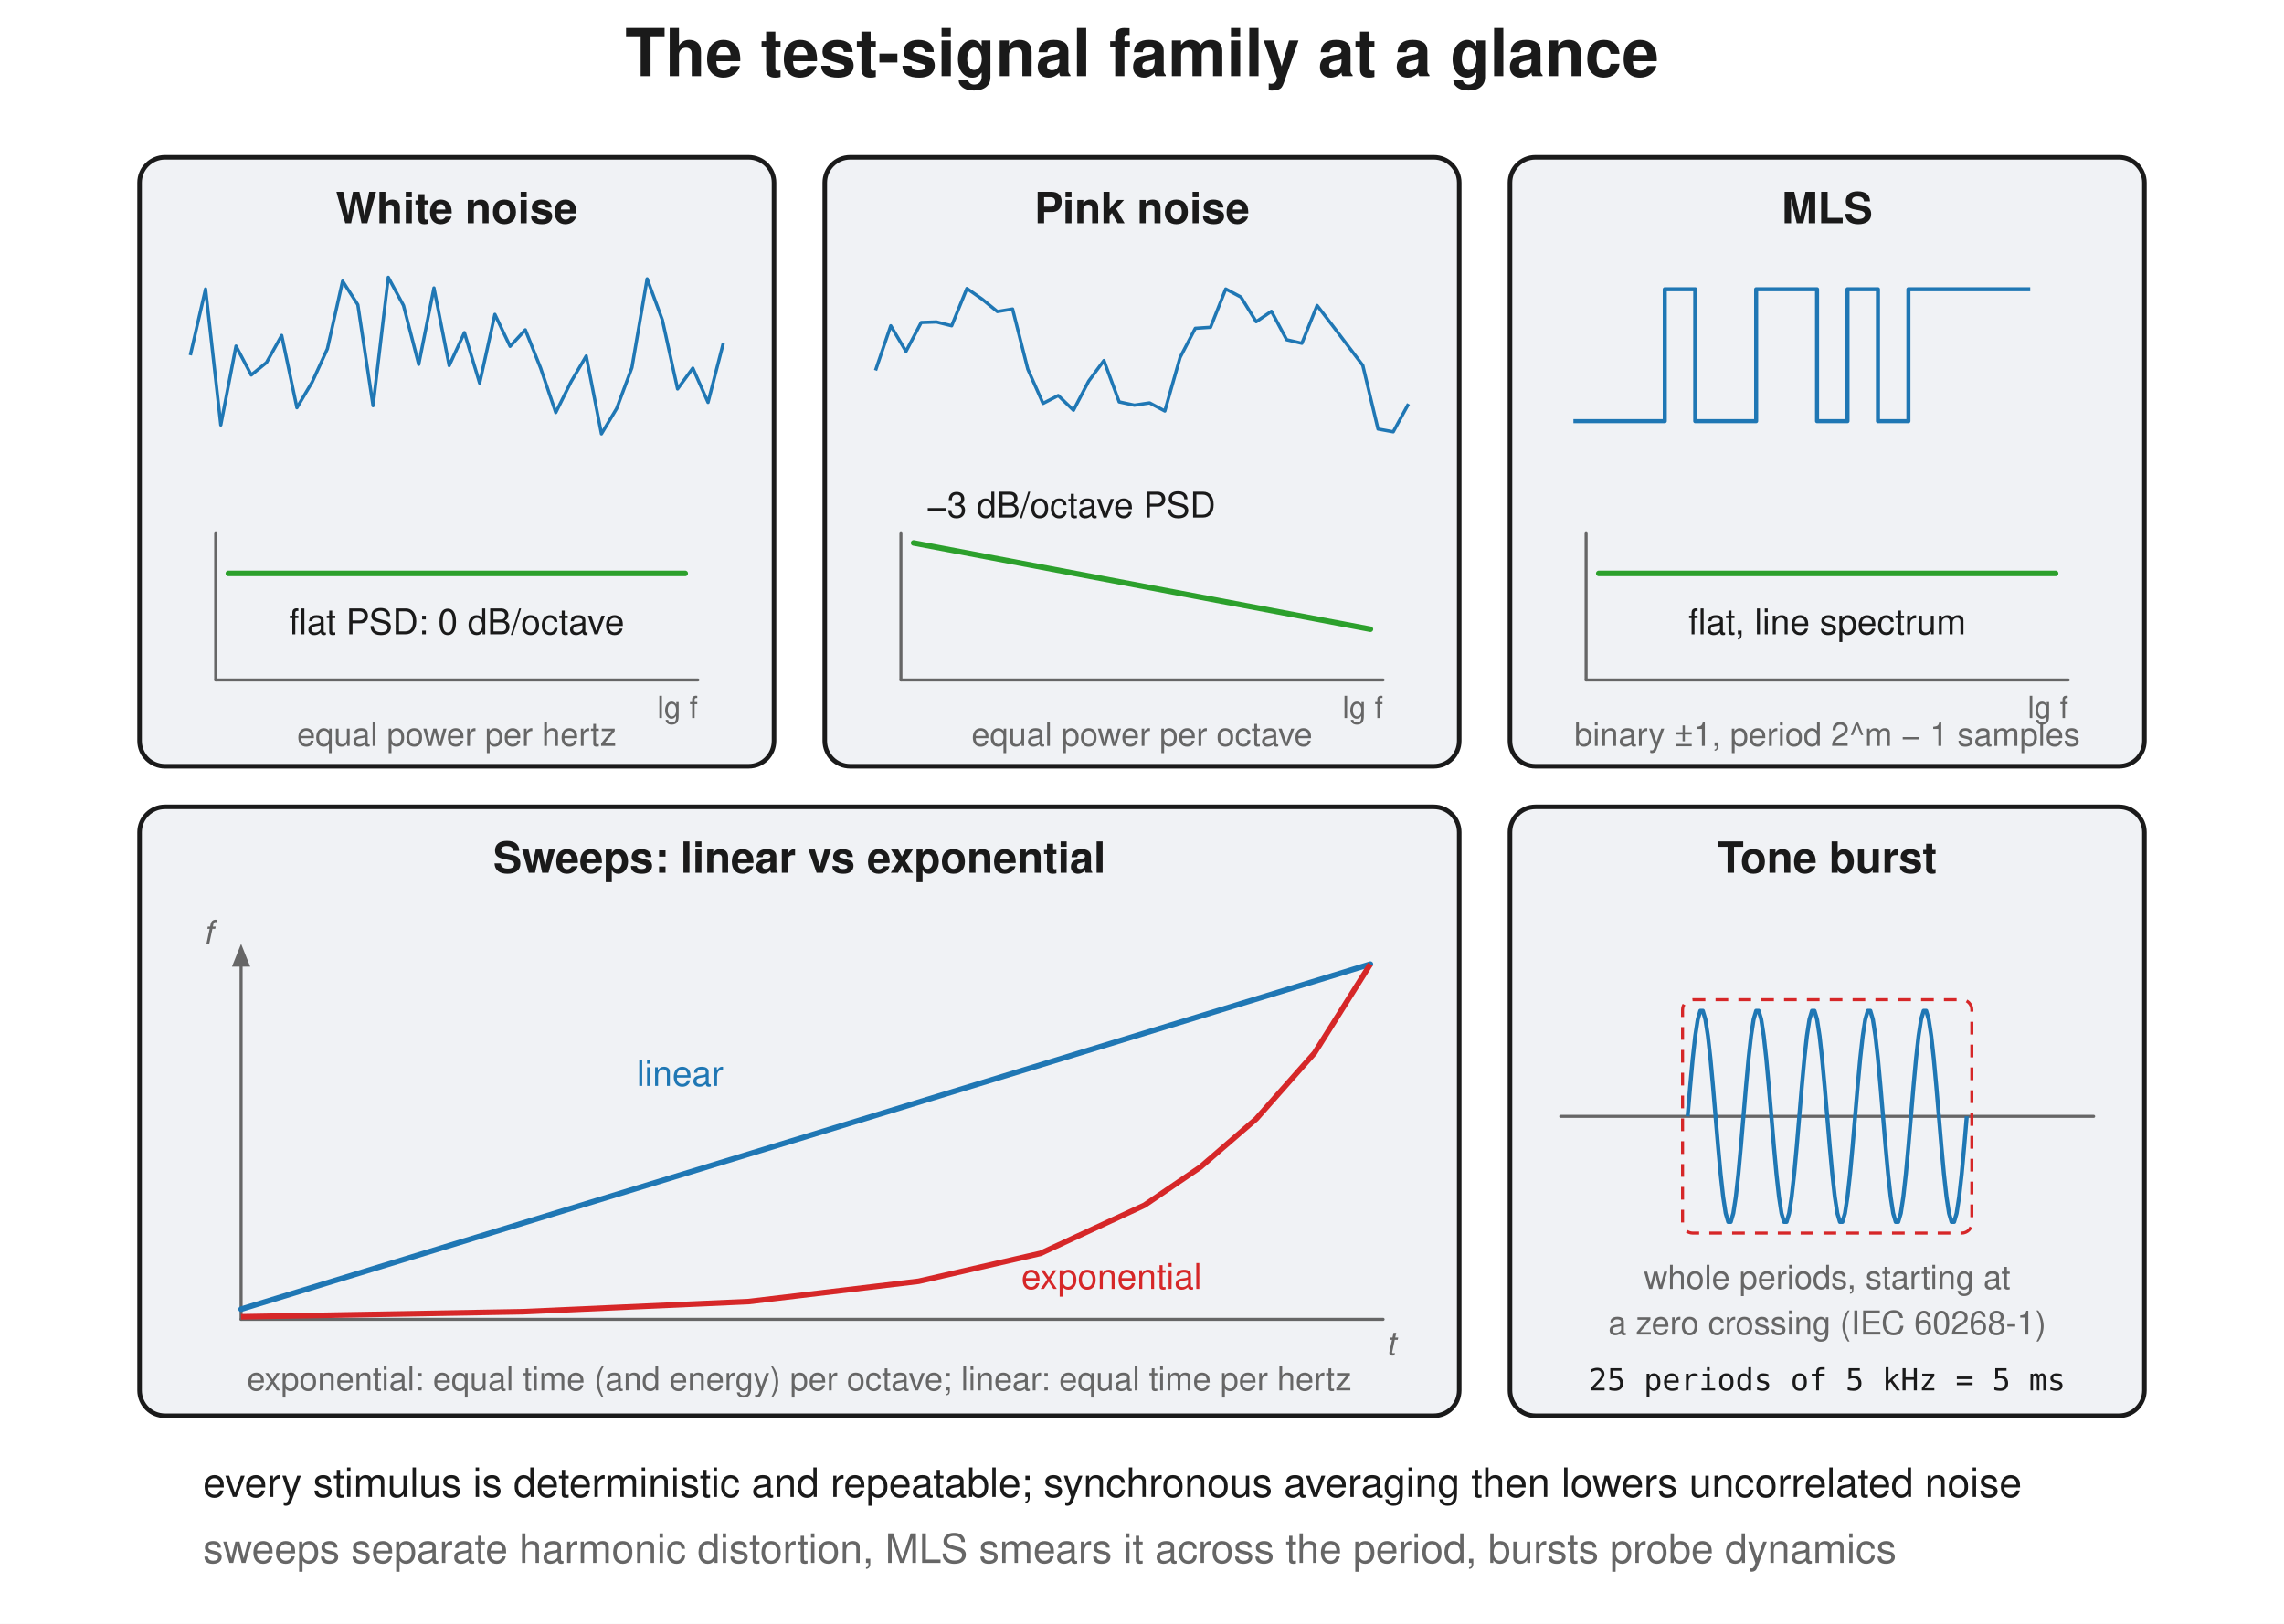
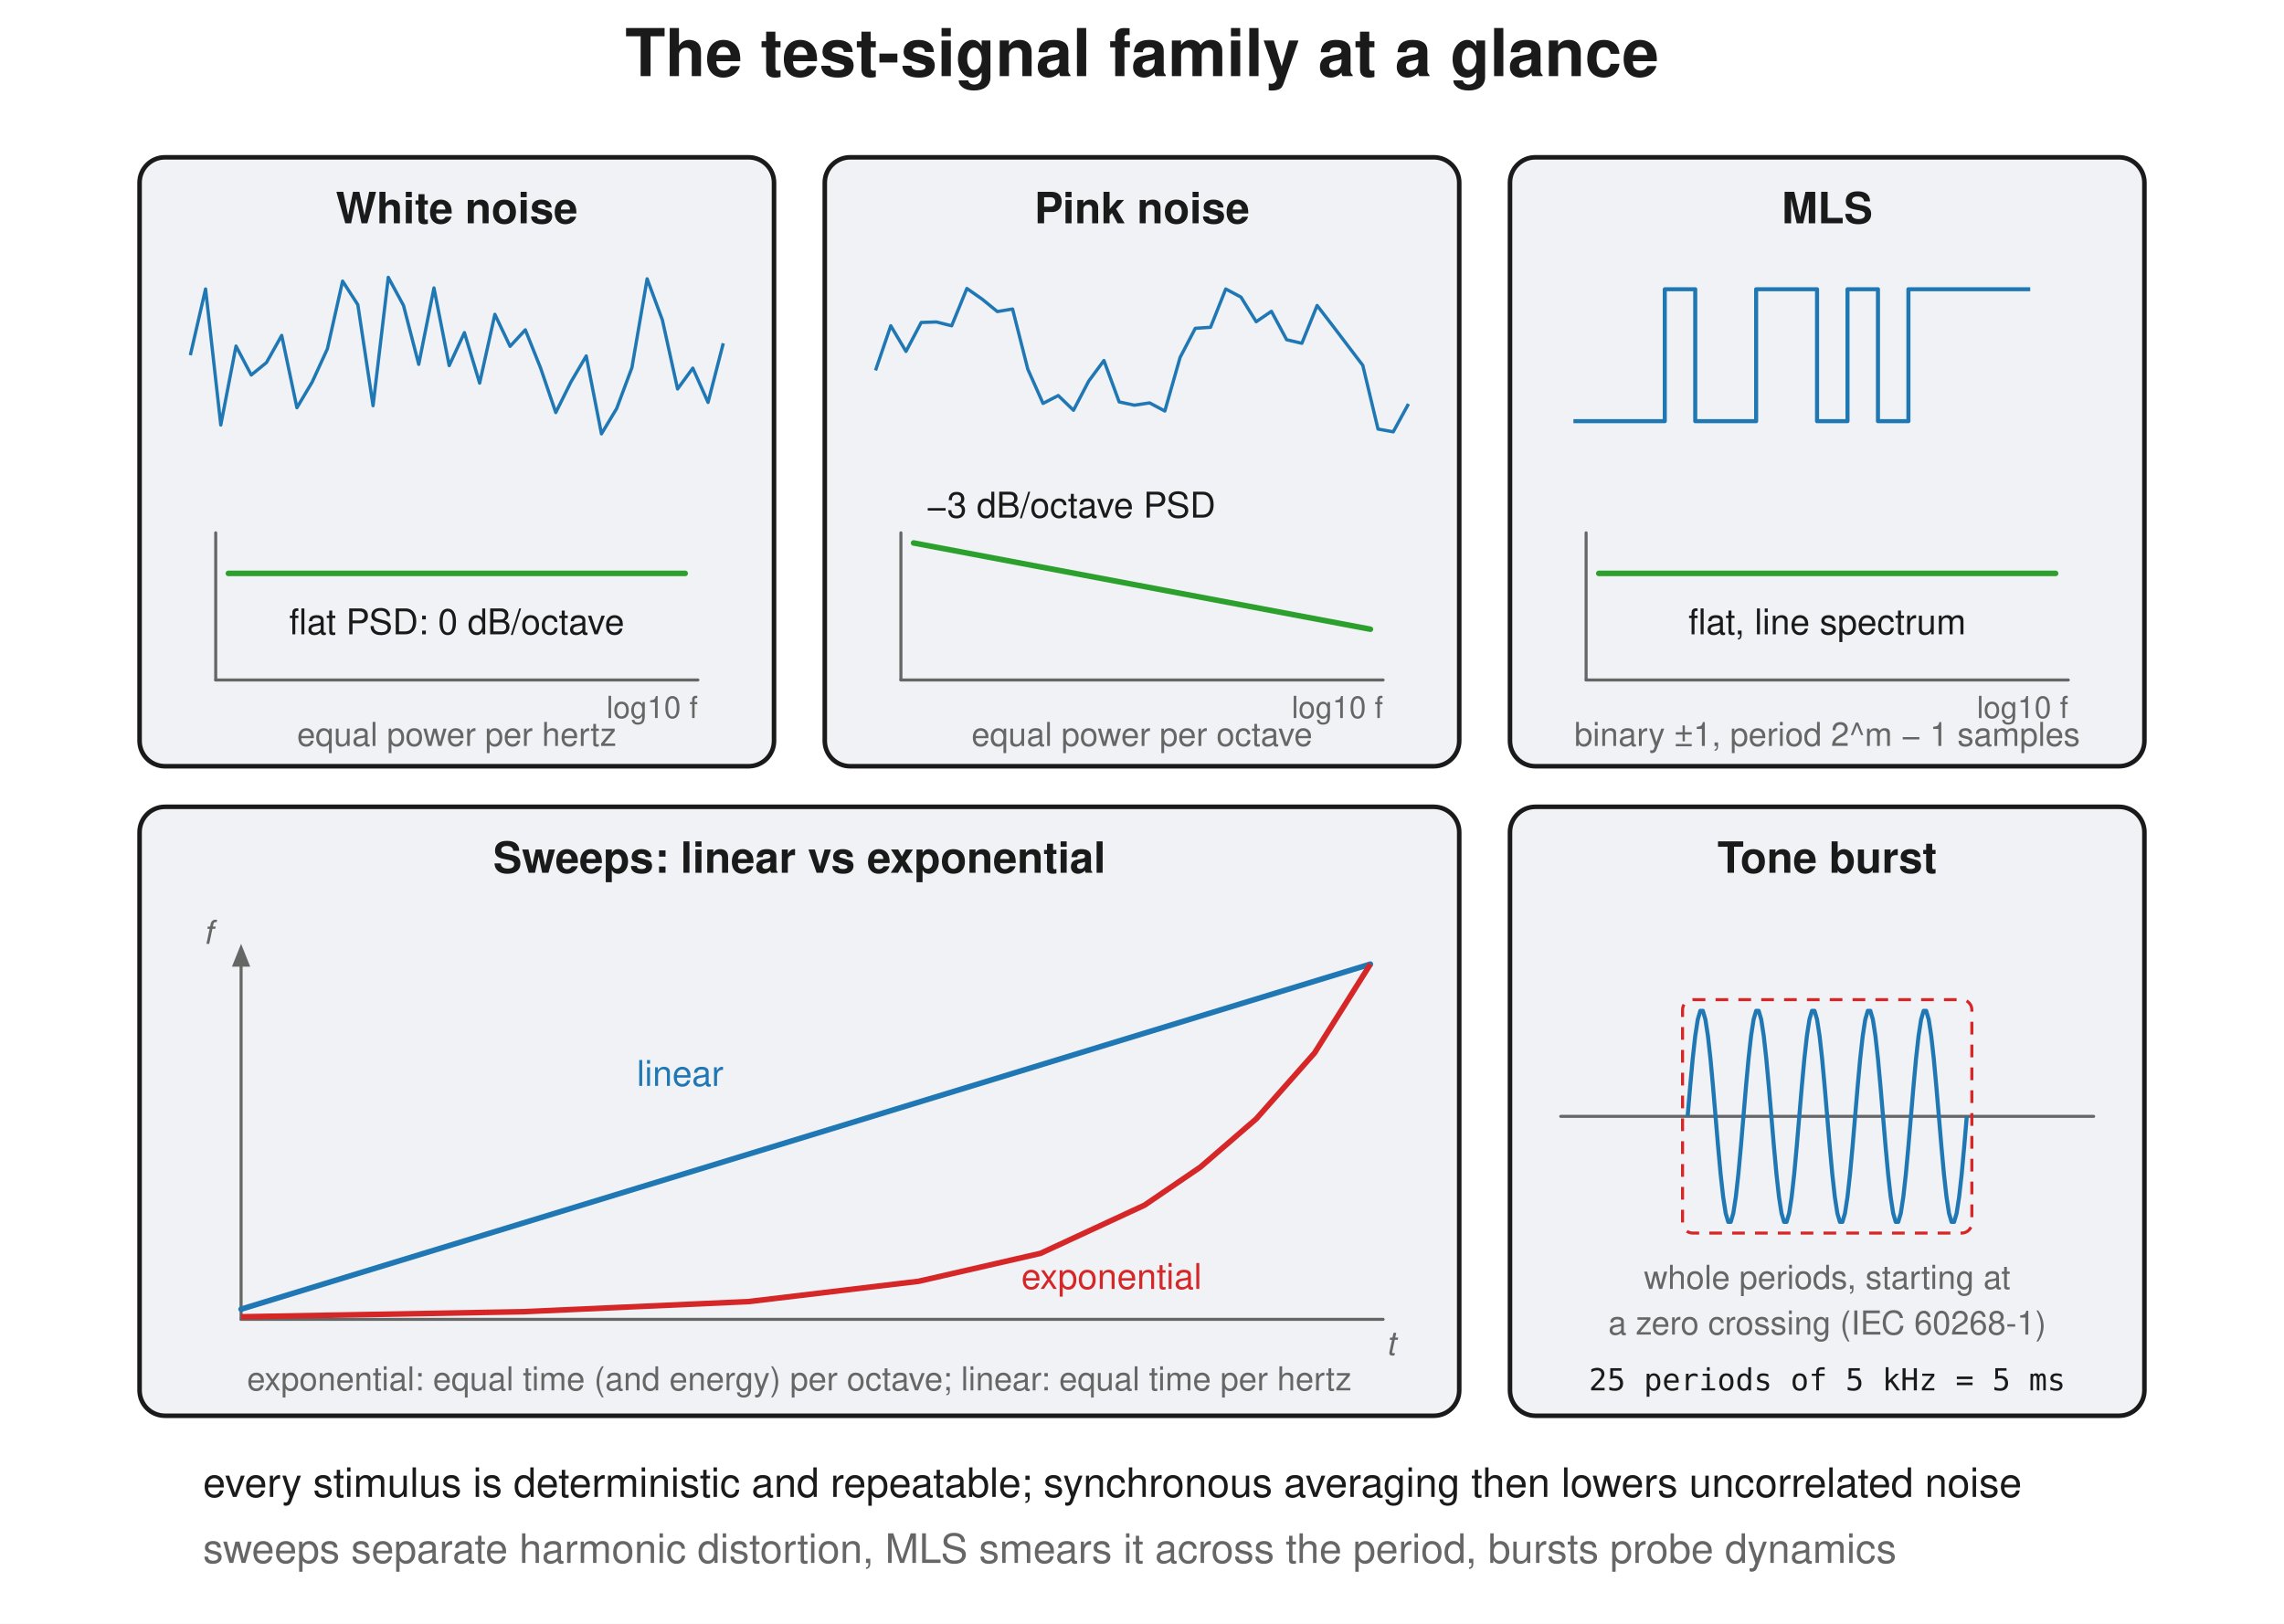
<svg xmlns="http://www.w3.org/2000/svg" width="900" height="640" viewBox="0 0 900 640">
  <rect width="900" height="640" fill="#ffffff" />
  <text x="450.0" y="30" font-family="Segoe UI, Helvetica, Arial, sans-serif" font-size="26" font-weight="600" fill="#1a1a1a" text-anchor="middle">The test-signal family at a glance</text>
  <rect x="55" y="62" width="250" height="240.0" rx="10" fill="#f0f2f5" stroke="#1a1a1a" stroke-width="1.8" />
  <text x="180.0" y="88.0" font-family="Segoe UI, Helvetica, Arial, sans-serif" font-size="17" fill="#1a1a1a" text-anchor="middle" font-weight="600">White noise</text>
  <path d="M 75 140 L 81 113.9 L 87 167.5 L 93 136.4 L 99 147.8 L 105 142.9 L 111 132.2 L 117 160.7 L 123 150.6 L 129 137.5 L 135 110.8 L 141 120.1 L 147 159.9 L 153 109.3 L 159 120.4 L 165 143.6 L 171 113.5 L 177 144.1 L 183 131.1 L 189 151.0 L 195 123.9 L 201 136.5 L 207 130.0 L 213 145.0 L 219 162.6 L 225 150.5 L 231 140.3 L 237 171.0 L 243 161.0 L 249 144.9 L 255 109.9 L 261 126.1 L 267 153.3 L 273 145.1 L 279 158.6 L 285 135.3" fill="none" stroke="#1f77b4" stroke-width="1.3" stroke-linejoin="round" />
  <line x1="85.0" y1="268.0" x2="275.0" y2="268.0" stroke="#666666" stroke-width="1.2" stroke-linecap="round" />
  <line x1="85.0" y1="268.0" x2="85.0" y2="210.0" stroke="#666666" stroke-width="1.2" stroke-linecap="round" />
-   <text x="275.0" y="283.0" font-family="Segoe UI, Helvetica, Arial, sans-serif" font-size="12" fill="#666666" text-anchor="end">lg f</text>
+   <text x="275.0" y="283.0" font-family="Segoe UI, Helvetica, Arial, sans-serif" font-size="12" fill="#666666" text-anchor="end">log10 f</text>
  <line x1="90.0" y1="226.0" x2="270.0" y2="226.0" stroke="#2ca02c" stroke-width="2.2" stroke-linecap="round" />
  <text x="180.0" y="250.0" font-family="Segoe UI, Helvetica, Arial, sans-serif" font-size="14" fill="#1a1a1a" text-anchor="middle">flat PSD: 0 dB/octave</text>
  <text x="180.0" y="294.0" font-family="Segoe UI, Helvetica, Arial, sans-serif" font-size="13" fill="#666666" text-anchor="middle">equal power per hertz</text>
  <rect x="325" y="62" width="250" height="240.0" rx="10" fill="#f0f2f5" stroke="#1a1a1a" stroke-width="1.8" />
  <text x="450.0" y="88.0" font-family="Segoe UI, Helvetica, Arial, sans-serif" font-size="17" fill="#1a1a1a" text-anchor="middle" font-weight="600">Pink noise</text>
  <path d="M 345 146 L 351 128.4 L 357 138.5 L 363 127.1 L 369 126.9 L 375 128.4 L 381 113.7 L 387 117.9 L 393 122.8 L 399 121.8 L 405 145.5 L 411 159.0 L 417 155.9 L 423 161.7 L 429 150.2 L 435 142.1 L 441 158.4 L 447 159.7 L 453 158.8 L 459 162.0 L 465 140.9 L 471 129.4 L 477 129.0 L 483 113.9 L 489 117.1 L 495 126.8 L 501 122.7 L 507 133.9 L 513 135.3 L 519 120.4 L 525 128.2 L 531 136.1 L 537 144.0 L 543 169.1 L 549 170.2 L 555 159.2" fill="none" stroke="#1f77b4" stroke-width="1.3" stroke-linejoin="round" />
  <line x1="355.0" y1="268.0" x2="545.0" y2="268.0" stroke="#666666" stroke-width="1.2" stroke-linecap="round" />
  <line x1="355.0" y1="268.0" x2="355.0" y2="210.0" stroke="#666666" stroke-width="1.2" stroke-linecap="round" />
-   <text x="545.0" y="283.0" font-family="Segoe UI, Helvetica, Arial, sans-serif" font-size="12" fill="#666666" text-anchor="end">lg f</text>
+   <text x="545.0" y="283.0" font-family="Segoe UI, Helvetica, Arial, sans-serif" font-size="12" fill="#666666" text-anchor="end">log10 f</text>
  <line x1="360.0" y1="214.0" x2="540.0" y2="248.0" stroke="#2ca02c" stroke-width="2.2" stroke-linecap="round" />
  <text x="422.0" y="204.0" font-family="Segoe UI, Helvetica, Arial, sans-serif" font-size="14" fill="#1a1a1a" text-anchor="middle">−3 dB/octave PSD</text>
  <text x="450.0" y="294.0" font-family="Segoe UI, Helvetica, Arial, sans-serif" font-size="13" fill="#666666" text-anchor="middle">equal power per octave</text>
  <rect x="595" y="62" width="250" height="240.0" rx="10" fill="#f0f2f5" stroke="#1a1a1a" stroke-width="1.8" />
  <text x="720.0" y="88.0" font-family="Segoe UI, Helvetica, Arial, sans-serif" font-size="17" fill="#1a1a1a" text-anchor="middle" font-weight="600">MLS</text>
  <path d="M 620 166 L 632 166 L 632 166 L 644 166 L 644 166 L 656 166 L 656 114 L 668 114 L 668 166 L 680 166 L 680 166 L 692 166 L 692 114 L 704 114 L 704 114 L 716 114 L 716 166 L 728 166 L 728 114 L 740 114 L 740 166 L 752 166 L 752 114 L 764 114 L 764 114 L 776 114 L 776 114 L 788 114 L 788 114 L 800 114 " fill="none" stroke="#1f77b4" stroke-width="1.6" stroke-linejoin="round" />
  <line x1="625.0" y1="268.0" x2="815.0" y2="268.0" stroke="#666666" stroke-width="1.2" stroke-linecap="round" />
  <line x1="625.0" y1="268.0" x2="625.0" y2="210.0" stroke="#666666" stroke-width="1.2" stroke-linecap="round" />
-   <text x="815.0" y="283.0" font-family="Segoe UI, Helvetica, Arial, sans-serif" font-size="12" fill="#666666" text-anchor="end">lg f</text>
+   <text x="815.0" y="283.0" font-family="Segoe UI, Helvetica, Arial, sans-serif" font-size="12" fill="#666666" text-anchor="end">log10 f</text>
  <line x1="630.0" y1="226.0" x2="810.0" y2="226.0" stroke="#2ca02c" stroke-width="2.2" stroke-linecap="round" />
  <text x="720.0" y="250.0" font-family="Segoe UI, Helvetica, Arial, sans-serif" font-size="14" fill="#1a1a1a" text-anchor="middle">flat, line spectrum</text>
  <text x="720.0" y="294.0" font-family="Segoe UI, Helvetica, Arial, sans-serif" font-size="13" fill="#666666" text-anchor="middle">binary ±1, period 2^m − 1 samples</text>
  <rect x="55" y="318" width="520" height="240.0" rx="10" fill="#f0f2f5" stroke="#1a1a1a" stroke-width="1.8" />
  <text x="315.0" y="344.0" font-family="Segoe UI, Helvetica, Arial, sans-serif" font-size="17" fill="#1a1a1a" text-anchor="middle" font-weight="600">Sweeps: linear vs exponential</text>
  <line x1="95.0" y1="520.0" x2="545.0" y2="520.0" stroke="#666666" stroke-width="1.2" stroke-linecap="round" />
  <line x1="95.0" y1="520.0" x2="95.0" y2="381.0" stroke="#666666" stroke-width="1.2" stroke-linecap="round" />
  <path d="M 95.0 372.0 L 98.6 381.0 L 91.4 381.0 Z" fill="#666666" stroke="none" stroke-width="1.5" stroke-linejoin="round" />
  <text x="82.0" y="372.0" font-family="Segoe UI, Helvetica, Arial, sans-serif" font-size="13" fill="#666666" text-anchor="middle" font-style="italic">f</text>
  <text x="548.0" y="534.0" font-family="Segoe UI, Helvetica, Arial, sans-serif" font-size="13" fill="#666666" text-anchor="middle" font-style="italic">t</text>
  <line x1="95.0" y1="516.0" x2="540.0" y2="380.0" stroke="#1f77b4" stroke-width="2.2" stroke-linecap="round" />
  <text x="268.0" y="428.0" font-family="Segoe UI, Helvetica, Arial, sans-serif" font-size="14" fill="#1f77b4" text-anchor="middle">linear</text>
  <path d="M 95 519 L 206 517 L 295 513 L 362 505 L 410 494 L 451 475 L 473 460 L 495 441 L 518 415 L 540 380" fill="none" stroke="#d62728" stroke-width="2.2" stroke-linejoin="round" />
  <text x="438.0" y="508.0" font-family="Segoe UI, Helvetica, Arial, sans-serif" font-size="14" fill="#d62728" text-anchor="middle">exponential</text>
  <text x="315.0" y="548.0" font-family="Segoe UI, Helvetica, Arial, sans-serif" font-size="13" fill="#666666" text-anchor="middle">exponential: equal time (and energy) per octave; linear: equal time per hertz</text>
  <rect x="595" y="318" width="250" height="240.0" rx="10" fill="#f0f2f5" stroke="#1a1a1a" stroke-width="1.8" />
  <text x="720.0" y="344.0" font-family="Segoe UI, Helvetica, Arial, sans-serif" font-size="17" fill="#1a1a1a" text-anchor="middle" font-weight="600">Tone burst</text>
  <line x1="615.0" y1="440.0" x2="825.0" y2="440.0" stroke="#666666" stroke-width="1.2" stroke-linecap="round" />
  <path d="M 665 440 L 666 428.2 L 667 417.3 L 668 408.3 L 669 401.8 L 670 398.4 L 671 398.4 L 672 401.8 L 673 408.3 L 674 417.3 L 675 428.2 L 676 440.0 L 677 451.8 L 678 462.7 L 679 471.7 L 680 478.2 L 681 481.6 L 682 481.6 L 683 478.2 L 684 471.7 L 685 462.7 L 686 451.8 L 687 440.0 L 688 428.2 L 689 417.3 L 690 408.3 L 691 401.8 L 692 398.4 L 693 398.4 L 694 401.8 L 695 408.3 L 696 417.3 L 697 428.2 L 698 440.0 L 699 451.8 L 700 462.7 L 701 471.7 L 702 478.2 L 703 481.6 L 704 481.6 L 705 478.2 L 706 471.7 L 707 462.7 L 708 451.8 L 709 440.0 L 710 428.2 L 711 417.3 L 712 408.3 L 713 401.8 L 714 398.4 L 715 398.4 L 716 401.8 L 717 408.3 L 718 417.3 L 719 428.2 L 720 440.0 L 721 451.8 L 722 462.7 L 723 471.7 L 724 478.2 L 725 481.6 L 726 481.6 L 727 478.2 L 728 471.7 L 729 462.7 L 730 451.8 L 731 440.0 L 732 428.2 L 733 417.3 L 734 408.3 L 735 401.8 L 736 398.4 L 737 398.4 L 738 401.8 L 739 408.3 L 740 417.3 L 741 428.2 L 742 440.0 L 743 451.8 L 744 462.7 L 745 471.7 L 746 478.2 L 747 481.6 L 748 481.6 L 749 478.2 L 750 471.7 L 751 462.7 L 752 451.8 L 753 440.0 L 754 428.2 L 755 417.3 L 756 408.3 L 757 401.8 L 758 398.4 L 759 398.4 L 760 401.8 L 761 408.3 L 762 417.3 L 763 428.2 L 764 440.0 L 765 451.8 L 766 462.7 L 767 471.7 L 768 478.2 L 769 481.6 L 770 481.6 L 771 478.2 L 772 471.7 L 773 462.7 L 774 451.8 L 775 440.0" fill="none" stroke="#1f77b4" stroke-width="1.6" stroke-linejoin="round" />
  <rect x="663" y="394" width="114" height="92" rx="4" fill="none" stroke="#d62728" stroke-width="1.2" stroke-dasharray="5,4" />
  <text x="720.0" y="508.0" font-family="Segoe UI, Helvetica, Arial, sans-serif" font-size="13" fill="#666666" text-anchor="middle">whole periods, starting at</text>
  <text x="720.0" y="526.0" font-family="Segoe UI, Helvetica, Arial, sans-serif" font-size="13" fill="#666666" text-anchor="middle">a zero crossing (IEC 60268-1)</text>
  <text x="720.0" y="548.0" font-family="Consolas, Menlo, monospace" font-size="12" fill="#1a1a1a" text-anchor="middle">25 periods of 5 kHz = 5 ms</text>
  <text x="80.0" y="590.0" font-family="Segoe UI, Helvetica, Arial, sans-serif" font-size="16" fill="#1a1a1a" text-anchor="start">every stimulus is deterministic and repeatable; synchronous averaging then lowers uncorrelated noise</text>
  <text x="80.0" y="616.0" font-family="Segoe UI, Helvetica, Arial, sans-serif" font-size="16" fill="#666666" text-anchor="start">sweeps separate harmonic distortion, MLS smears it across the period, bursts probe dynamics</text>
</svg>
